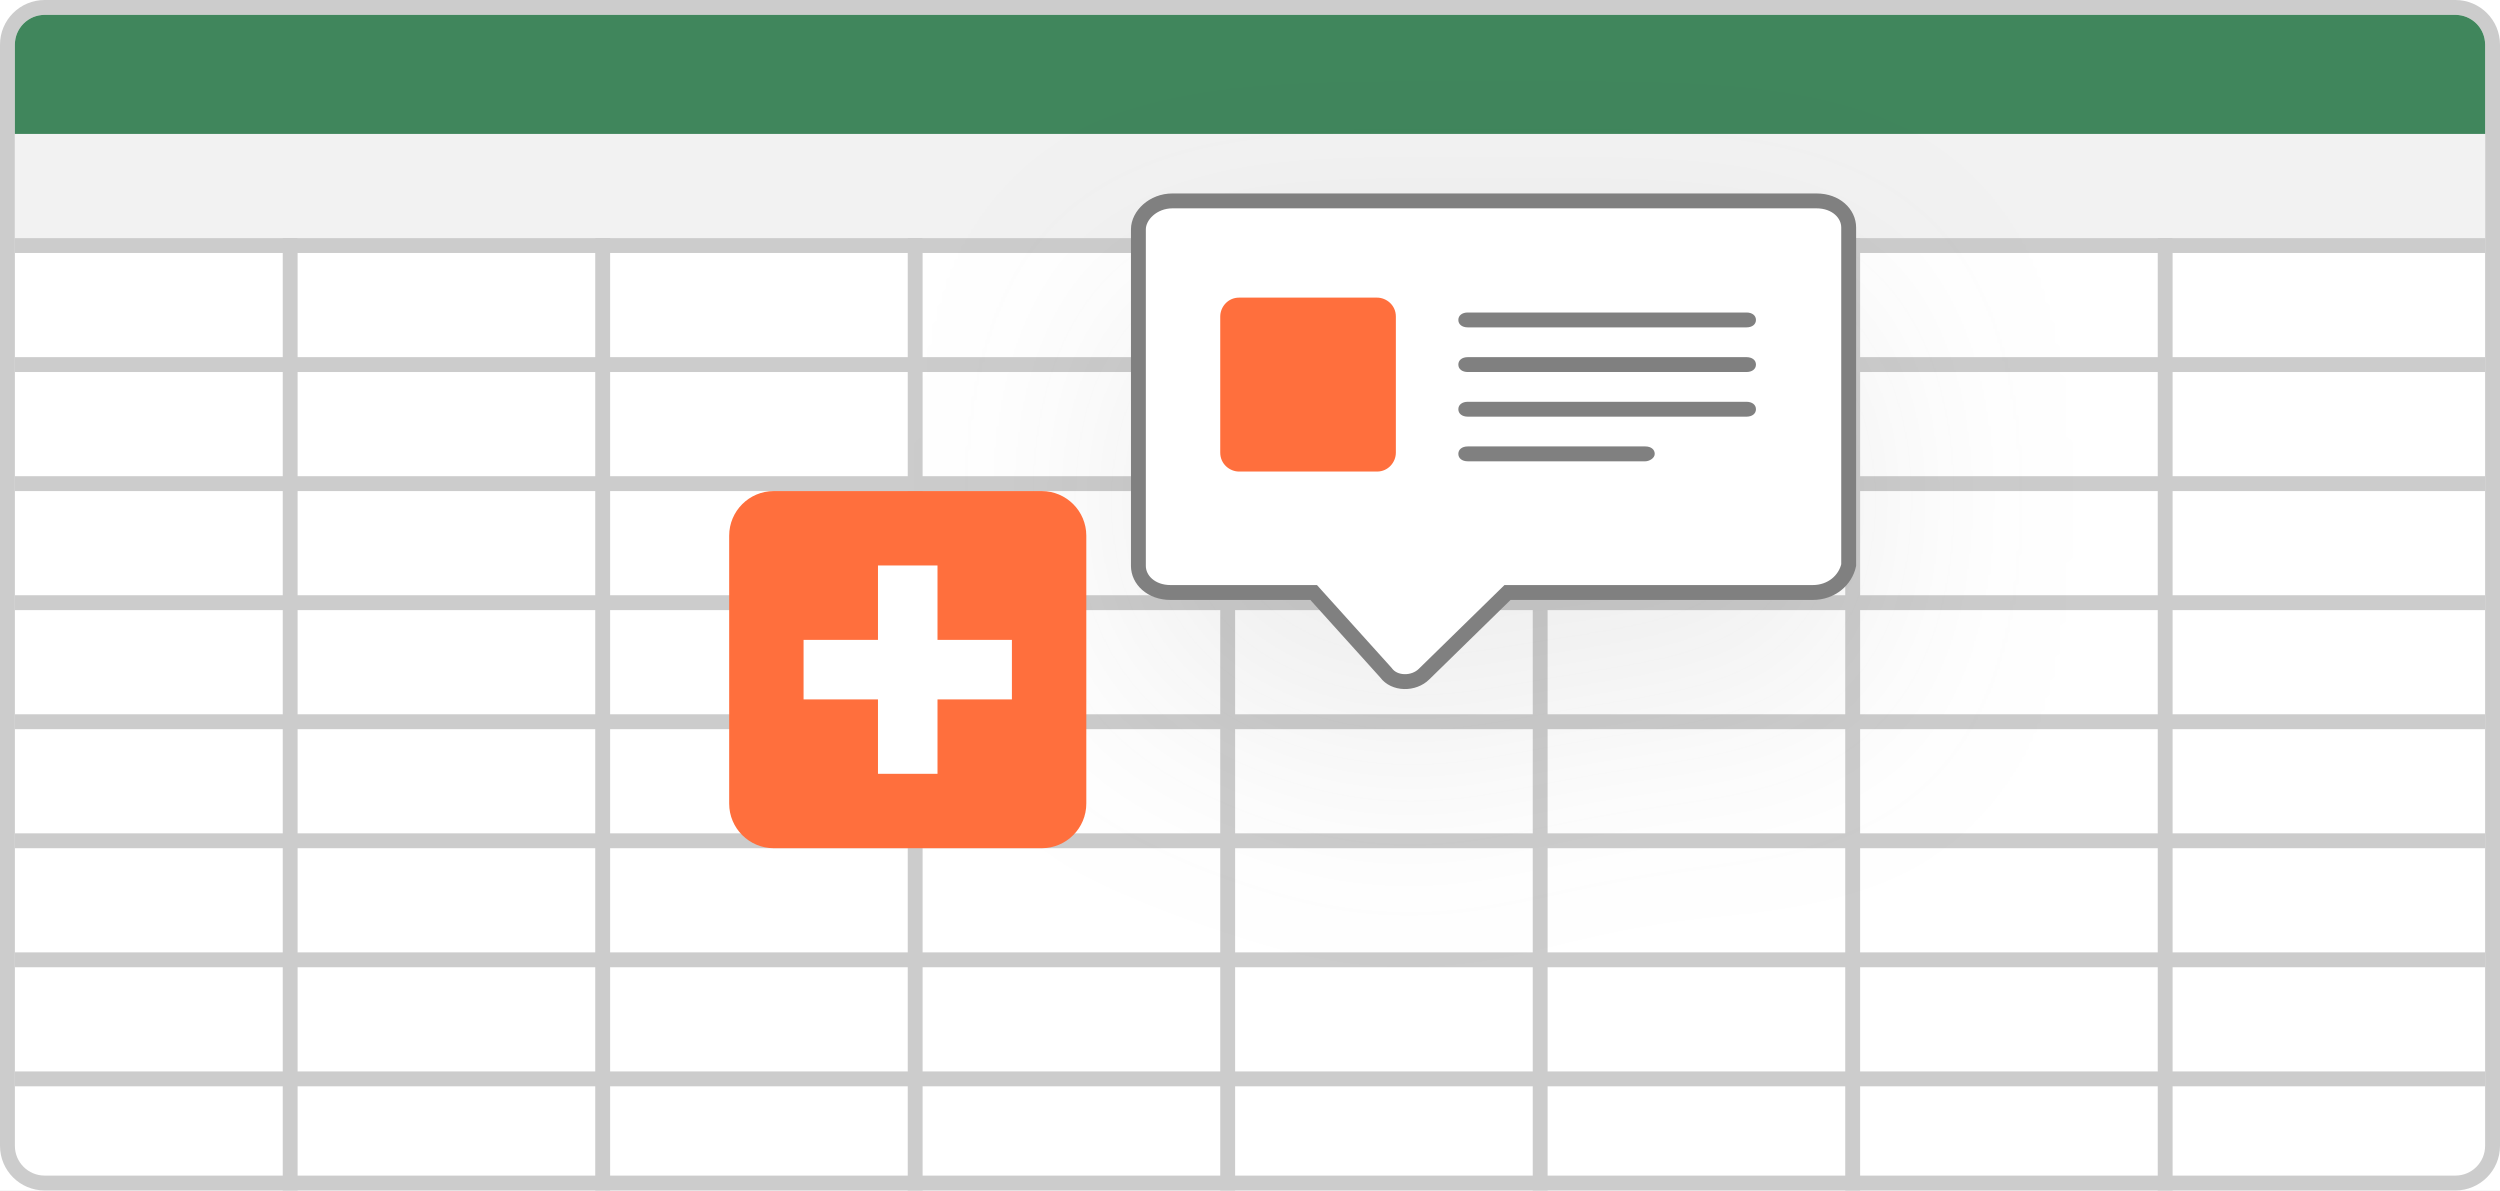
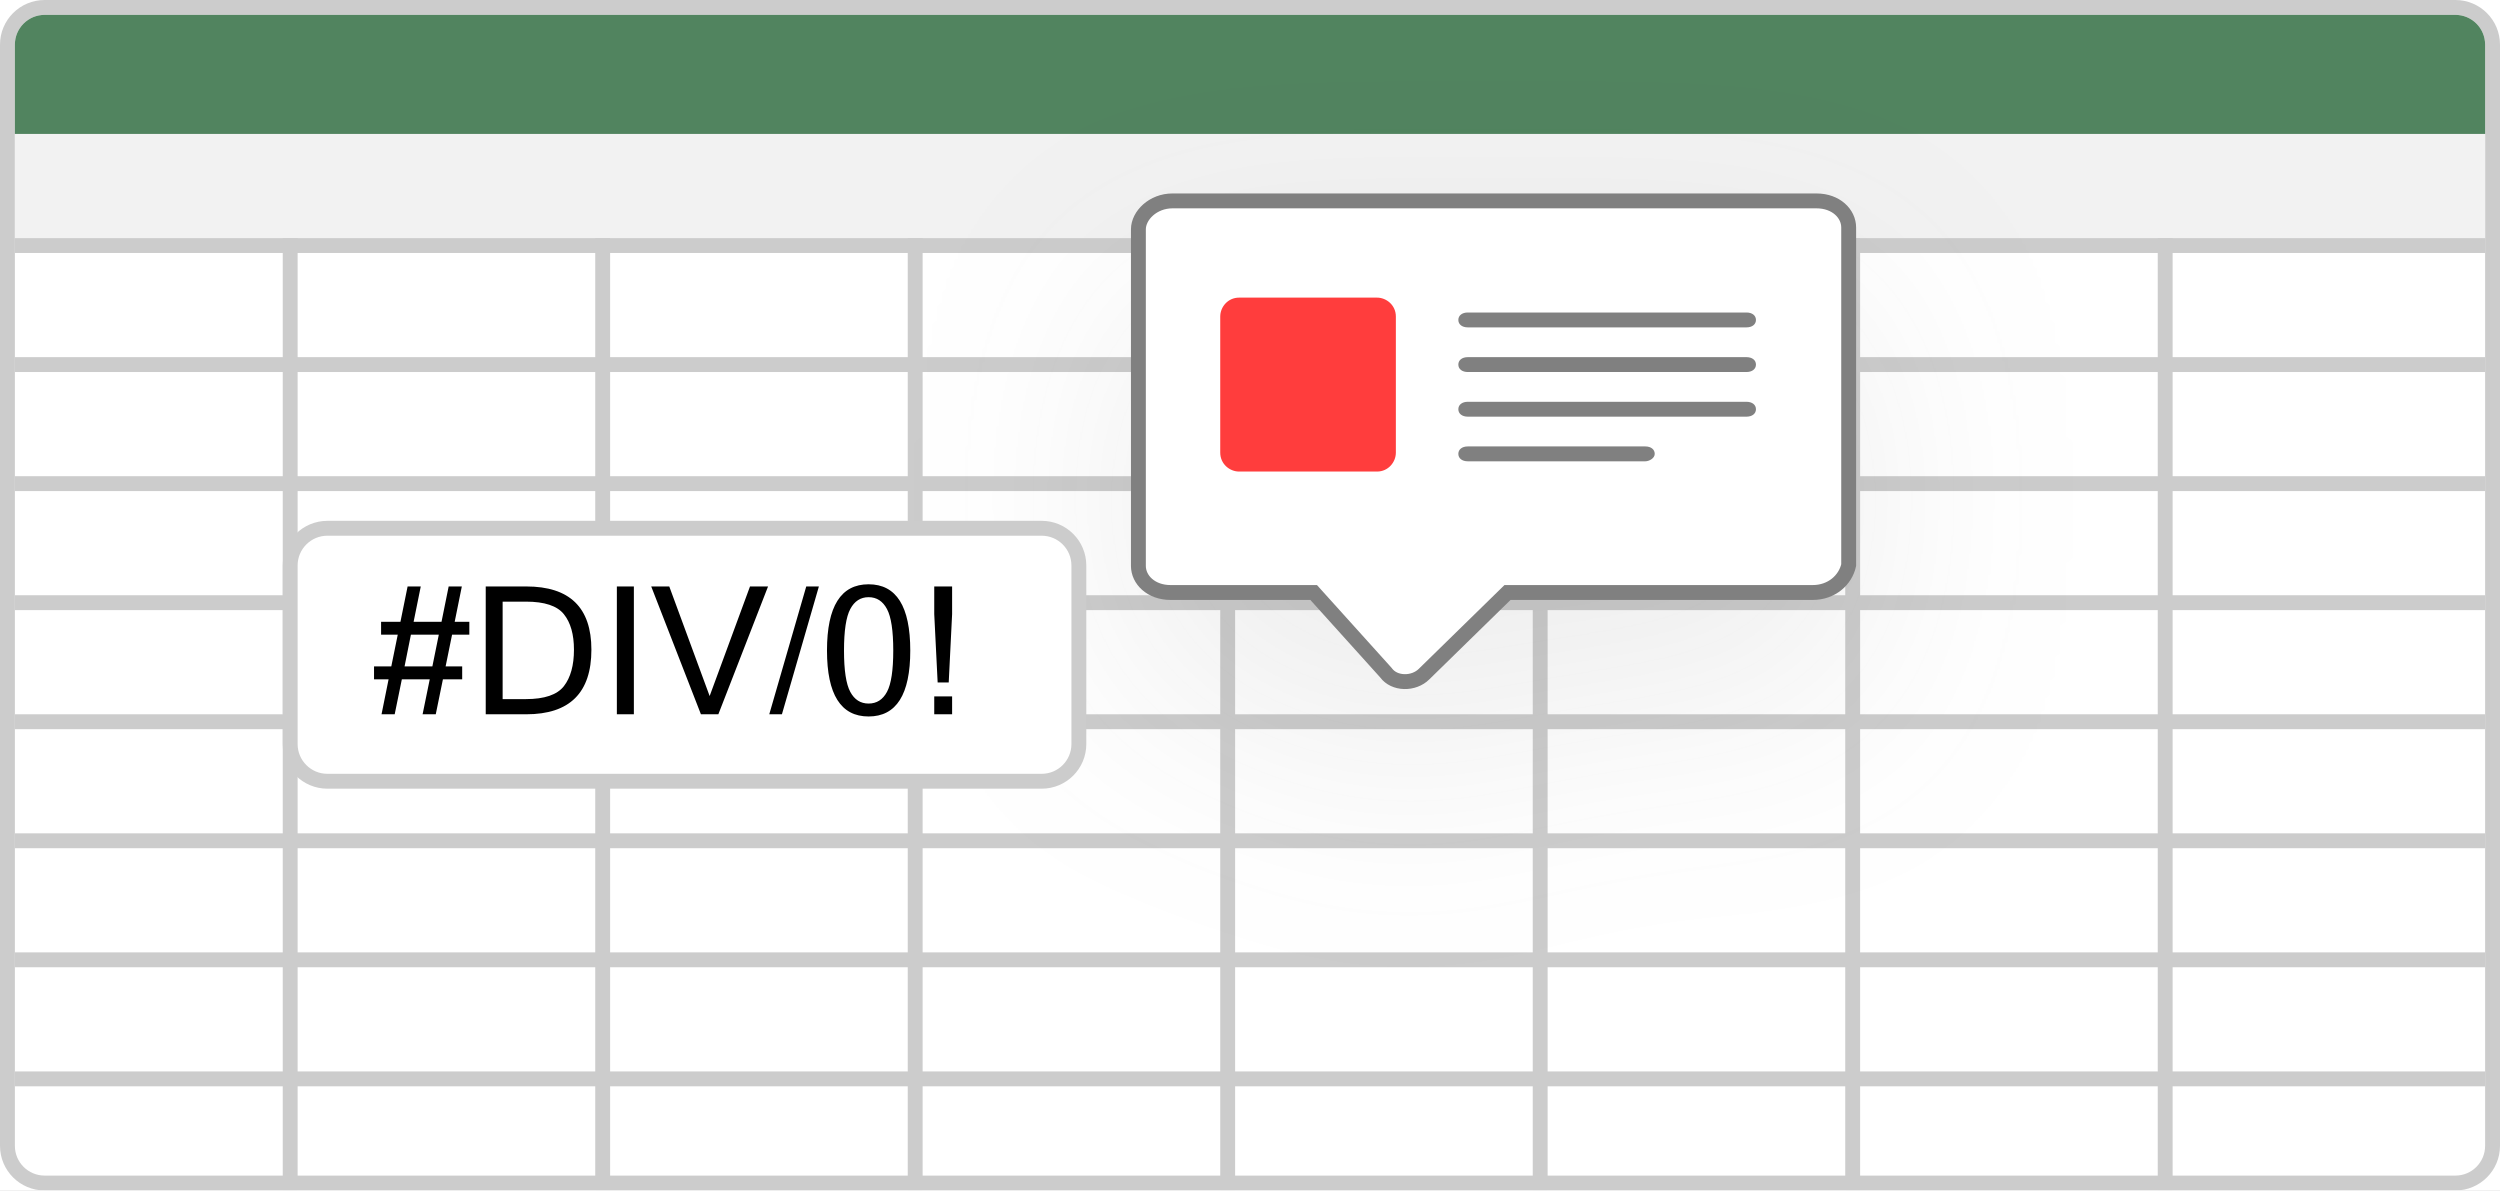
<svg xmlns="http://www.w3.org/2000/svg" width="168" height="80" viewBox="0 0 168 80" fill="none">
-   <g clip-path="url(#clip0)">
-     <rect width="168" height="80" fill="white" />
-     <path d="M0.5 3C0.5 1.619 1.619 0.5 3 0.5H165C166.381 0.5 167.5 1.619 167.5 3V77C167.5 78.381 166.381 79.5 165 79.5H3C1.619 79.5 0.5 78.381 0.5 77V3Z" fill="white" stroke="#CCCCCC" />
-     <path d="M1 16H167V9H1V16Z" fill="#F2F2F2" />
-     <path d="M1 3C1 1.895 1.895 1 3 1H165C166.105 1 167 1.895 167 3V9H1V3Z" fill="#40865C" />
-     <path fill-rule="evenodd" clip-rule="evenodd" d="M167 33H1V32H167V33Z" fill="#CCCCCC" />
-     <path fill-rule="evenodd" clip-rule="evenodd" d="M167 73H1V72H167V73Z" fill="#CCCCCC" />
-     <path fill-rule="evenodd" clip-rule="evenodd" d="M167 49H1V48H167V49Z" fill="#CCCCCC" />
-     <path fill-rule="evenodd" clip-rule="evenodd" d="M167 25H1V24H167V25Z" fill="#CCCCCC" />
-     <path fill-rule="evenodd" clip-rule="evenodd" d="M167 65H1V64H167V65Z" fill="#CCCCCC" />
-     <path fill-rule="evenodd" clip-rule="evenodd" d="M167 41H1V40H167V41Z" fill="#CCCCCC" />
-     <path fill-rule="evenodd" clip-rule="evenodd" d="M167 57H1V56H167V57Z" fill="#CCCCCC" />
-     <path fill-rule="evenodd" clip-rule="evenodd" d="M167 17H1V16H167V17Z" fill="#CCCCCC" />
-     <path fill-rule="evenodd" clip-rule="evenodd" d="M124 80L124 16L125 16L125 80L124 80Z" fill="#CCCCCC" />
-     <path fill-rule="evenodd" clip-rule="evenodd" d="M19 80L19 16L20 16L20 80L19 80Z" fill="#CCCCCC" />
-     <path fill-rule="evenodd" clip-rule="evenodd" d="M82 80L82 16L83 16L83 80L82 80Z" fill="#CCCCCC" />
-     <path fill-rule="evenodd" clip-rule="evenodd" d="M145 80L145 16L146 16L146 80L145 80Z" fill="#CCCCCC" />
-     <path fill-rule="evenodd" clip-rule="evenodd" d="M40 80L40 16L41 16L41 80L40 80Z" fill="#CCCCCC" />
-     <path fill-rule="evenodd" clip-rule="evenodd" d="M103 80L103 16L104 16L104 80L103 80Z" fill="#CCCCCC" />
-     <path fill-rule="evenodd" clip-rule="evenodd" d="M61 80L61 16L62 16L62 80L61 80Z" fill="#CCCCCC" />
-     <g filter="url(#filter0_d)">
-       <path d="M101.508 39.816H101.304L101.158 39.959L95.701 45.295L95.701 45.295L95.697 45.299C95.361 45.636 94.864 45.817 94.366 45.804C93.871 45.791 93.424 45.59 93.151 45.226L93.138 45.208L93.123 45.191L88.427 39.982L88.278 39.816H88.056H78.665C77.349 39.816 76.5 38.96 76.5 38.029V15.414C76.5 14.48 77.481 13.5 78.792 13.5H122.066C123.382 13.5 124.231 14.357 124.231 15.287V37.977C124.006 38.99 123.081 39.816 121.812 39.816H101.508Z" fill="white" stroke="#808080" />
-       <path d="M82 21.27C82 20.635 82.508 20 83.269 20H92.533C93.168 20 93.802 20.508 93.802 21.27V30.418C93.802 31.053 93.294 31.689 92.533 31.689H83.269C82.635 31.689 82 31.18 82 30.418V21.27Z" fill="#FF6F3D" />
-       <path d="M117.363 22H98.637C98.255 22 98 21.8 98 21.5C98 21.2 98.255 21 98.637 21H117.363C117.745 21 118 21.2 118 21.5C118 21.8 117.745 22 117.363 22Z" fill="#808080" />
-       <path d="M117.363 25H98.637C98.255 25 98 24.8 98 24.5C98 24.2 98.255 24 98.637 24H117.363C117.745 24 118 24.2 118 24.5C118 24.8 117.745 25 117.363 25Z" fill="#808080" />
-       <path d="M117.363 28H98.637C98.255 28 98 27.8 98 27.5C98 27.2 98.255 27 98.637 27H117.363C117.745 27 118 27.2 118 27.5C118 27.8 117.745 28 117.363 28Z" fill="#808080" />
-       <path d="M110.563 31H98.635C98.254 31 98 30.8 98 30.5C98 30.2 98.254 30 98.635 30H110.563C110.944 30 111.198 30.2 111.198 30.5C111.198 30.8 110.817 31 110.563 31Z" fill="#808080" />
+   <g clip-path="url(#clip0_3_40)">
+     <mask id="mask0_3_40" style="mask-type:luminance" maskUnits="userSpaceOnUse" x="0" y="0" width="168" height="80">
+       <path d="M168 0H0V80H168V0Z" fill="white" />
+     </mask>
+     <g mask="url(#mask0_3_40)">
+       <path d="M168 0H0V80H168V0Z" fill="white" />
+       <path d="M0.5 3C0.5 1.619 1.619 0.5 3 0.5H165C166.381 0.5 167.5 1.619 167.5 3V77C167.5 78.381 166.381 79.5 165 79.5H3C1.619 79.5 0.5 78.381 0.5 77V3Z" fill="white" stroke="#CCCCCC" />
+       <path d="M1 16H167V9H1V16Z" fill="#F2F2F2" />
+       <path d="M1 3C1 1.895 1.895 1 3 1H165C166.105 1 167 1.895 167 3V9H1V3Z" fill="#51845F" />
+       <path fill-rule="evenodd" clip-rule="evenodd" d="M167 33H1V32H167V33Z" fill="#CCCCCC" />
+       <path fill-rule="evenodd" clip-rule="evenodd" d="M167 73H1V72H167V73Z" fill="#CCCCCC" />
+       <path fill-rule="evenodd" clip-rule="evenodd" d="M167 49H1V48H167V49Z" fill="#CCCCCC" />
+       <path fill-rule="evenodd" clip-rule="evenodd" d="M167 25H1V24H167V25Z" fill="#CCCCCC" />
+       <path fill-rule="evenodd" clip-rule="evenodd" d="M167 65H1V64H167V65Z" fill="#CCCCCC" />
+       <path fill-rule="evenodd" clip-rule="evenodd" d="M167 41H1V40H167V41Z" fill="#CCCCCC" />
+       <path fill-rule="evenodd" clip-rule="evenodd" d="M167 57H1V56H167V57Z" fill="#CCCCCC" />
+       <path fill-rule="evenodd" clip-rule="evenodd" d="M167 17H1V16H167V17Z" fill="#CCCCCC" />
+       <path fill-rule="evenodd" clip-rule="evenodd" d="M124 80V16H125V80H124Z" fill="#CCCCCC" />
+       <path fill-rule="evenodd" clip-rule="evenodd" d="M19 80V16H20V80H19Z" fill="#CCCCCC" />
+       <path fill-rule="evenodd" clip-rule="evenodd" d="M82 80V16H83V80H82Z" fill="#CCCCCC" />
+       <path fill-rule="evenodd" clip-rule="evenodd" d="M145 80V16H146V80H145Z" fill="#CCCCCC" />
+       <path fill-rule="evenodd" clip-rule="evenodd" d="M40 80V16H41V80H40Z" fill="#CCCCCC" />
+       <path fill-rule="evenodd" clip-rule="evenodd" d="M103 80V16H104V80H103Z" fill="#CCCCCC" />
+       <path fill-rule="evenodd" clip-rule="evenodd" d="M61 80V16H62V80H61Z" fill="#CCCCCC" />
+       <g filter="url(#filter0_d_3_40)">
+         <path d="M101.508 39.816H101.304L101.158 39.959L95.701 45.295L95.697 45.299C95.361 45.636 94.864 45.817 94.366 45.804C93.871 45.791 93.424 45.59 93.151 45.226L93.138 45.208L93.123 45.191L88.427 39.982L88.278 39.816H88.056H78.665C77.349 39.816 76.5 38.96 76.5 38.029V15.414C76.5 14.48 77.481 13.5 78.792 13.5H122.066C123.382 13.5 124.231 14.357 124.231 15.287V37.977C124.006 38.99 123.081 39.816 121.812 39.816H101.508Z" fill="white" stroke="#808080" />
+         <path d="M82 21.27C82 20.635 82.508 20 83.269 20H92.533C93.168 20 93.802 20.508 93.802 21.27V30.418C93.802 31.053 93.294 31.689 92.533 31.689H83.269C82.635 31.689 82 31.18 82 30.418V21.27Z" fill="#FF3D3D" />
+         <path d="M117.363 22H98.637C98.255 22 98 21.8 98 21.5C98 21.2 98.255 21 98.637 21H117.363C117.745 21 118 21.2 118 21.5C118 21.8 117.745 22 117.363 22Z" fill="#808080" />
+         <path d="M117.363 25H98.637C98.255 25 98 24.8 98 24.5C98 24.2 98.255 24 98.637 24H117.363C117.745 24 118 24.2 118 24.5C118 24.8 117.745 25 117.363 25Z" fill="#808080" />
+         <path d="M117.363 28H98.637C98.255 28 98 27.8 98 27.5C98 27.2 98.255 27 98.637 27H117.363C117.745 27 118 27.2 118 27.5C118 27.8 117.745 28 117.363 28Z" fill="#808080" />
+         <path d="M110.563 31H98.635C98.254 31 98 30.8 98 30.5C98 30.2 98.254 30 98.635 30H110.563C110.944 30 111.198 30.2 111.198 30.5C111.198 30.8 110.817 31 110.563 31Z" fill="#808080" />
+       </g>
    </g>
-     <rect x="49" y="33" width="24" height="24" rx="3" fill="#FF6F3D" />
-     <path d="M54 43H68V47H54V43Z" fill="white" />
-     <path d="M63 38V52H59L59 38H63Z" fill="white" />
+     <rect x="19.5" y="35.5" width="53" height="17" rx="2.5" fill="white" stroke="#CCCCCC" />
+     <path d="M31.539 42.65H30.379L29.945 44.783H31.059V45.65H29.764L29.283 48H28.398L28.879 45.65H27.004L26.523 48H25.639L26.113 45.65H25.135V44.783H26.295L26.729 42.65H25.609V41.783H26.91L27.391 39.41H28.275L27.795 41.783H29.67L30.15 39.41H31.035L30.555 41.783H31.539V42.65ZM29.488 42.65H27.613L27.186 44.783H29.055L29.488 42.65ZM32.641 39.41H35.365C38.283 39.41 39.742 40.826 39.742 43.658C39.742 46.553 38.283 48 35.365 48H32.641V39.41ZM33.777 46.98H35.342C36.588 46.98 37.438 46.691 37.891 46.113C38.344 45.531 38.57 44.713 38.57 43.658C38.57 42.631 38.344 41.836 37.891 41.273C37.441 40.711 36.592 40.43 35.342 40.43H33.777V46.98ZM42.596 48H41.453V39.41H42.596V48ZM51.613 39.41L48.273 48H47.102L43.762 39.41H44.975L47.688 46.775L50.4 39.41H51.613ZM55.029 39.41L52.545 48H51.695L54.18 39.41H55.029ZM58.369 39.264C60.236 39.264 61.17 40.748 61.17 43.717C61.17 46.67 60.236 48.147 58.369 48.147C56.506 48.147 55.574 46.67 55.574 43.717C55.574 40.748 56.506 39.264 58.369 39.264ZM58.369 47.279C58.912 47.279 59.324 47.018 59.605 46.494C59.887 45.971 60.027 45.045 60.027 43.717C60.027 42.385 59.887 41.455 59.605 40.928C59.324 40.397 58.912 40.131 58.369 40.131C57.83 40.131 57.42 40.397 57.139 40.928C56.857 41.455 56.717 42.385 56.717 43.717C56.717 45.045 56.857 45.971 57.139 46.494C57.42 47.018 57.83 47.279 58.369 47.279ZM63.982 48H62.781V46.799H63.982V48ZM63.982 41.268L63.754 45.861H63.01L62.781 41.268V39.41H63.982V41.268Z" fill="black" />
  </g>
  <defs>
-     <filter id="filter0_d" x="61" y="5" width="78.731" height="63.305" filterUnits="userSpaceOnUse" color-interpolation-filters="sRGB">
+     <filter id="filter0_d_3_40" x="61" y="5" width="78.731" height="63.305" filterUnits="userSpaceOnUse" color-interpolation-filters="sRGB">
      <feFlood flood-opacity="0" result="BackgroundImageFix" />
-       <feColorMatrix in="SourceAlpha" type="matrix" values="0 0 0 0 0 0 0 0 0 0 0 0 0 0 0 0 0 0 127 0" />
+       <feColorMatrix in="SourceAlpha" type="matrix" values="0 0 0 0 0 0 0 0 0 0 0 0 0 0 0 0 0 0 127 0" result="hardAlpha" />
      <feOffset dy="7" />
      <feGaussianBlur stdDeviation="7.5" />
      <feColorMatrix type="matrix" values="0 0 0 0 0.333 0 0 0 0 0.333 0 0 0 0 0.333 0 0 0 0.1 0" />
-       <feBlend mode="normal" in2="BackgroundImageFix" result="effect1_dropShadow" />
-       <feBlend mode="normal" in="SourceGraphic" in2="effect1_dropShadow" result="shape" />
+       <feBlend mode="normal" in2="BackgroundImageFix" result="effect1_dropShadow_3_40" />
+       <feBlend mode="normal" in="SourceGraphic" in2="effect1_dropShadow_3_40" result="shape" />
    </filter>
-     <clipPath id="clip0">
+     <clipPath id="clip0_3_40">
      <rect width="168" height="80" fill="white" />
    </clipPath>
  </defs>
</svg>
